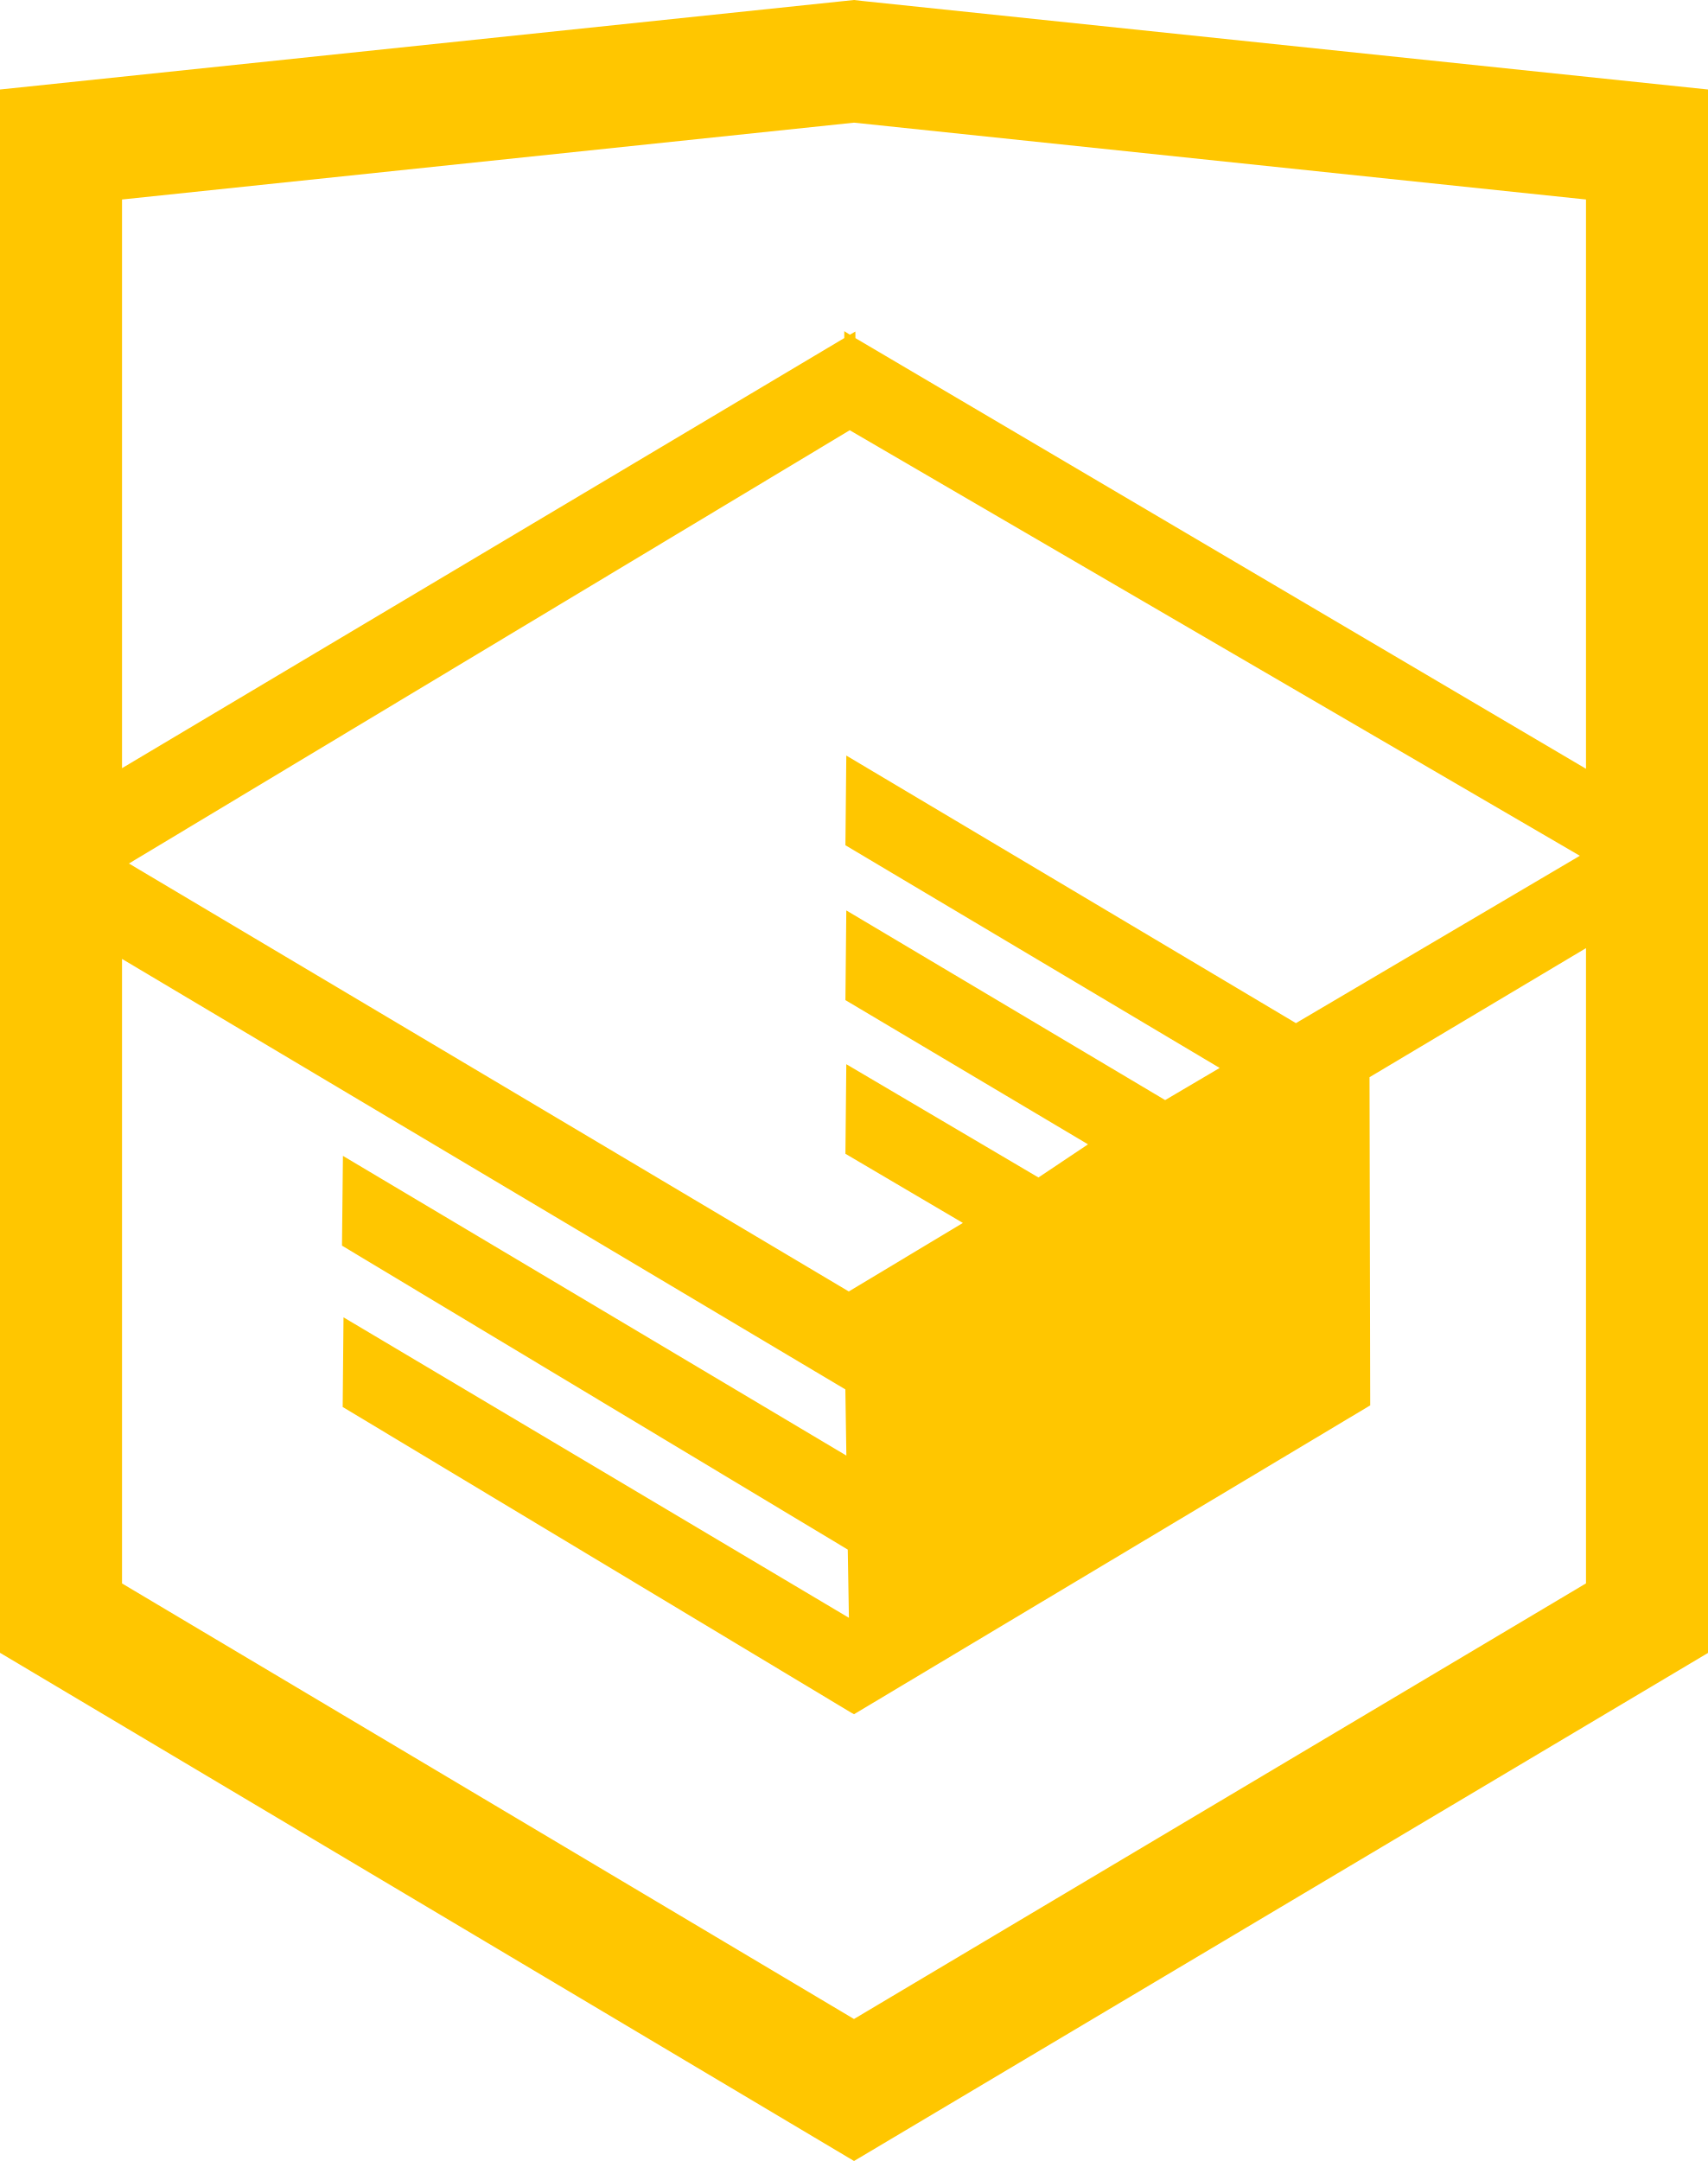
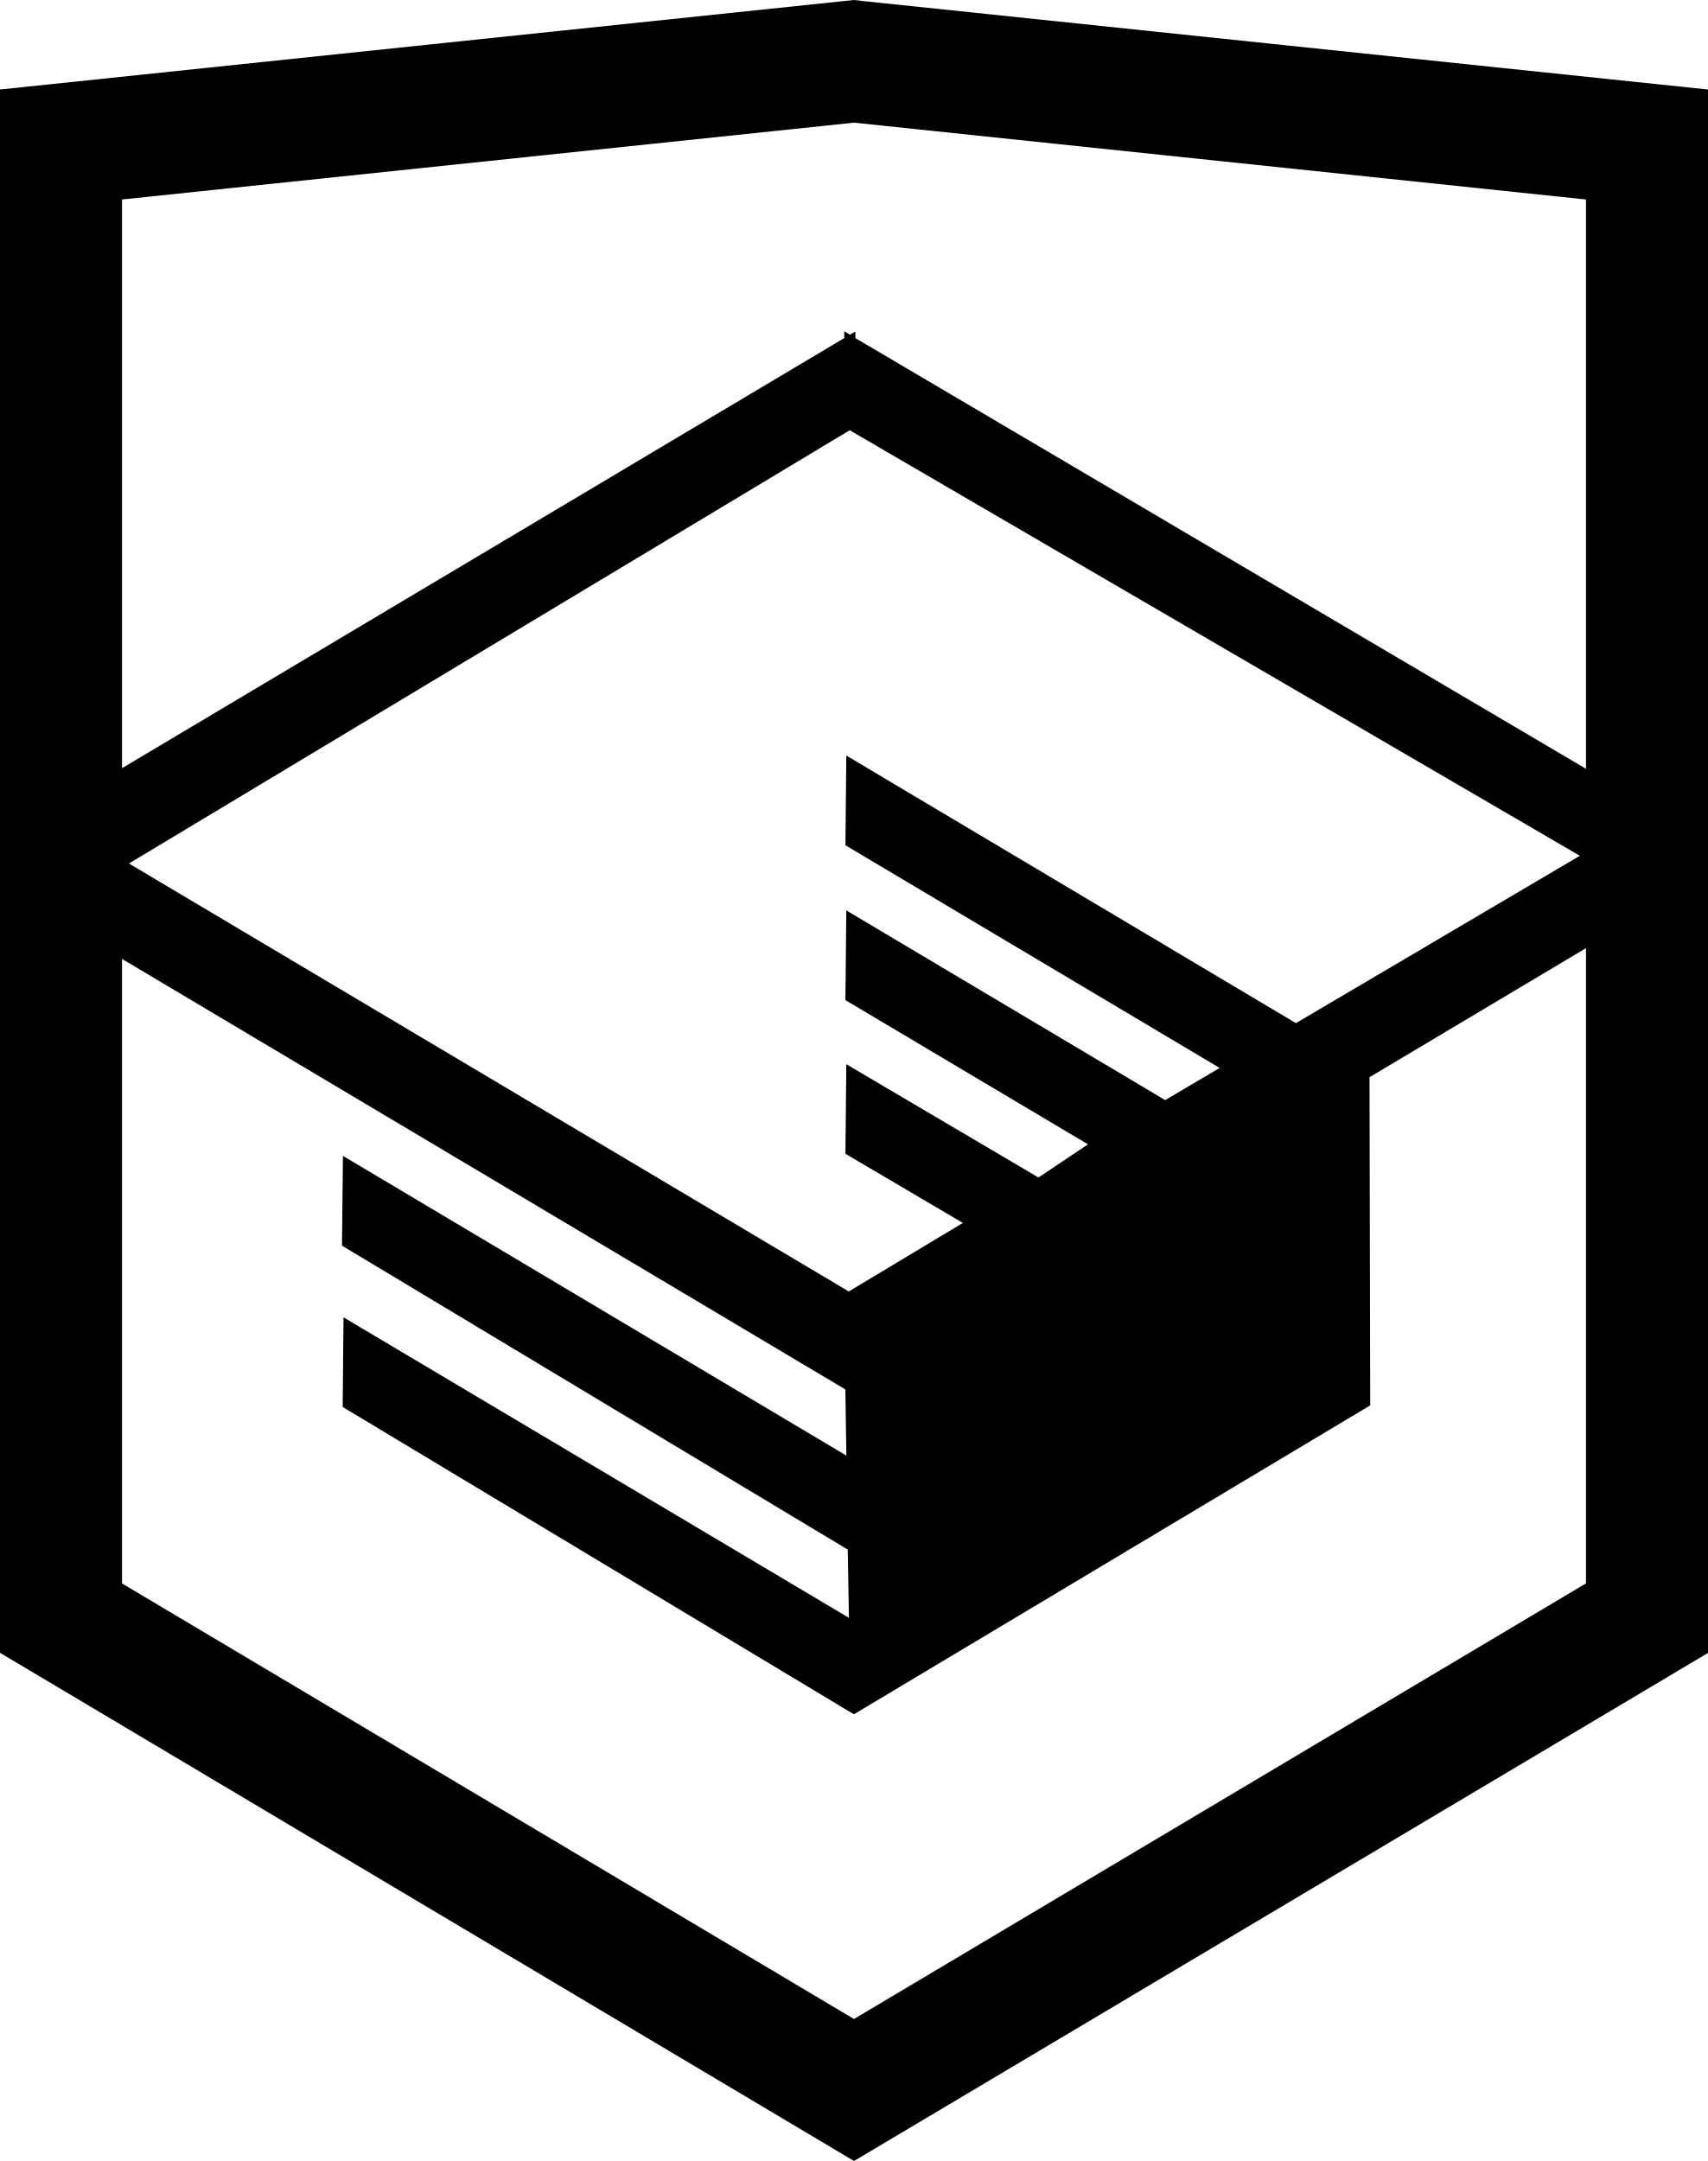
<svg xmlns="http://www.w3.org/2000/svg" width="26.943" height="34.09" viewBox="0 0 26.943 34.09">
-   <path fill="#FFC600" d="M13.62.017L13.472 0 0 1.412v24.661l13.473 8.017 13.43-7.99.042-.025V1.412L13.62.017zm11.399 12.11L13.495 5.334l-.001-.104-.087.05-.088-.056v.109L1.925 12.118V3.147l11.548-1.212L25.02 3.147v8.98zm-11.614-5.34L24.923 13.5l-4.479 2.64-7.093-4.221-.014 1.415 5.904 3.513-.86.507-5.03-2.992-.014 1.415 3.827 2.275-.782.523-3.031-1.787-.014 1.413 1.853 1.091-1.8 1.081-11.356-6.751 11.371-6.835zm-11.48 8.34l11.411 6.791.016 1.044-7.942-4.728-.015 1.416 7.979 4.795.018 1.076-7.973-4.74-.013 1.414 8.021 4.822.046.025 8.143-4.872-.011-5.177 3.415-2.036v10.021L13.472 31.85 1.925 24.979v-9.852z" />
+   <path d="M13.62.017L13.472 0 0 1.412v24.661l13.473 8.017 13.43-7.99.042-.025V1.412L13.62.017zm11.399 12.11L13.495 5.334l-.001-.104-.087.05-.088-.056v.109L1.925 12.118V3.147l11.548-1.212L25.02 3.147v8.98zm-11.614-5.34L24.923 13.5l-4.479 2.64-7.093-4.221-.014 1.415 5.904 3.513-.86.507-5.03-2.992-.014 1.415 3.827 2.275-.782.523-3.031-1.787-.014 1.413 1.853 1.091-1.8 1.081-11.356-6.751 11.371-6.835zm-11.48 8.34l11.411 6.791.016 1.044-7.942-4.728-.015 1.416 7.979 4.795.018 1.076-7.973-4.74-.013 1.414 8.021 4.822.046.025 8.143-4.872-.011-5.177 3.415-2.036v10.021L13.472 31.85 1.925 24.979v-9.852z" />
</svg>
